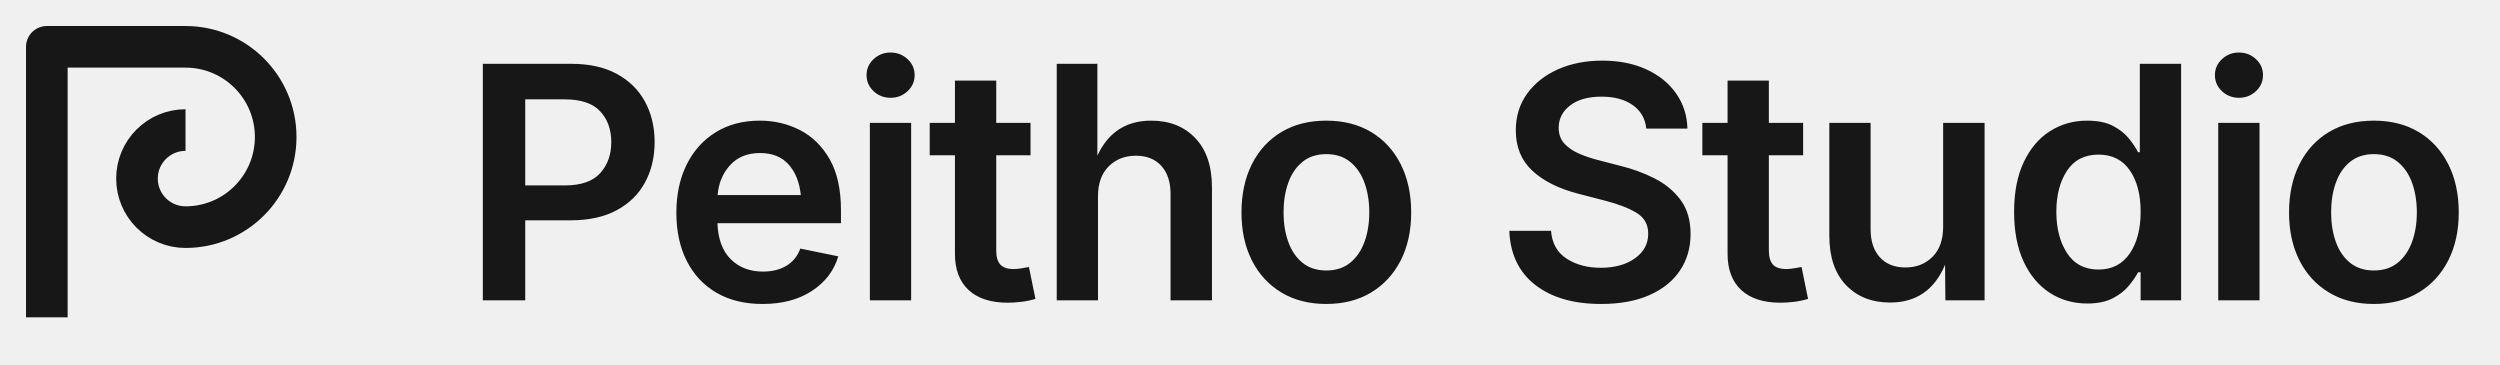
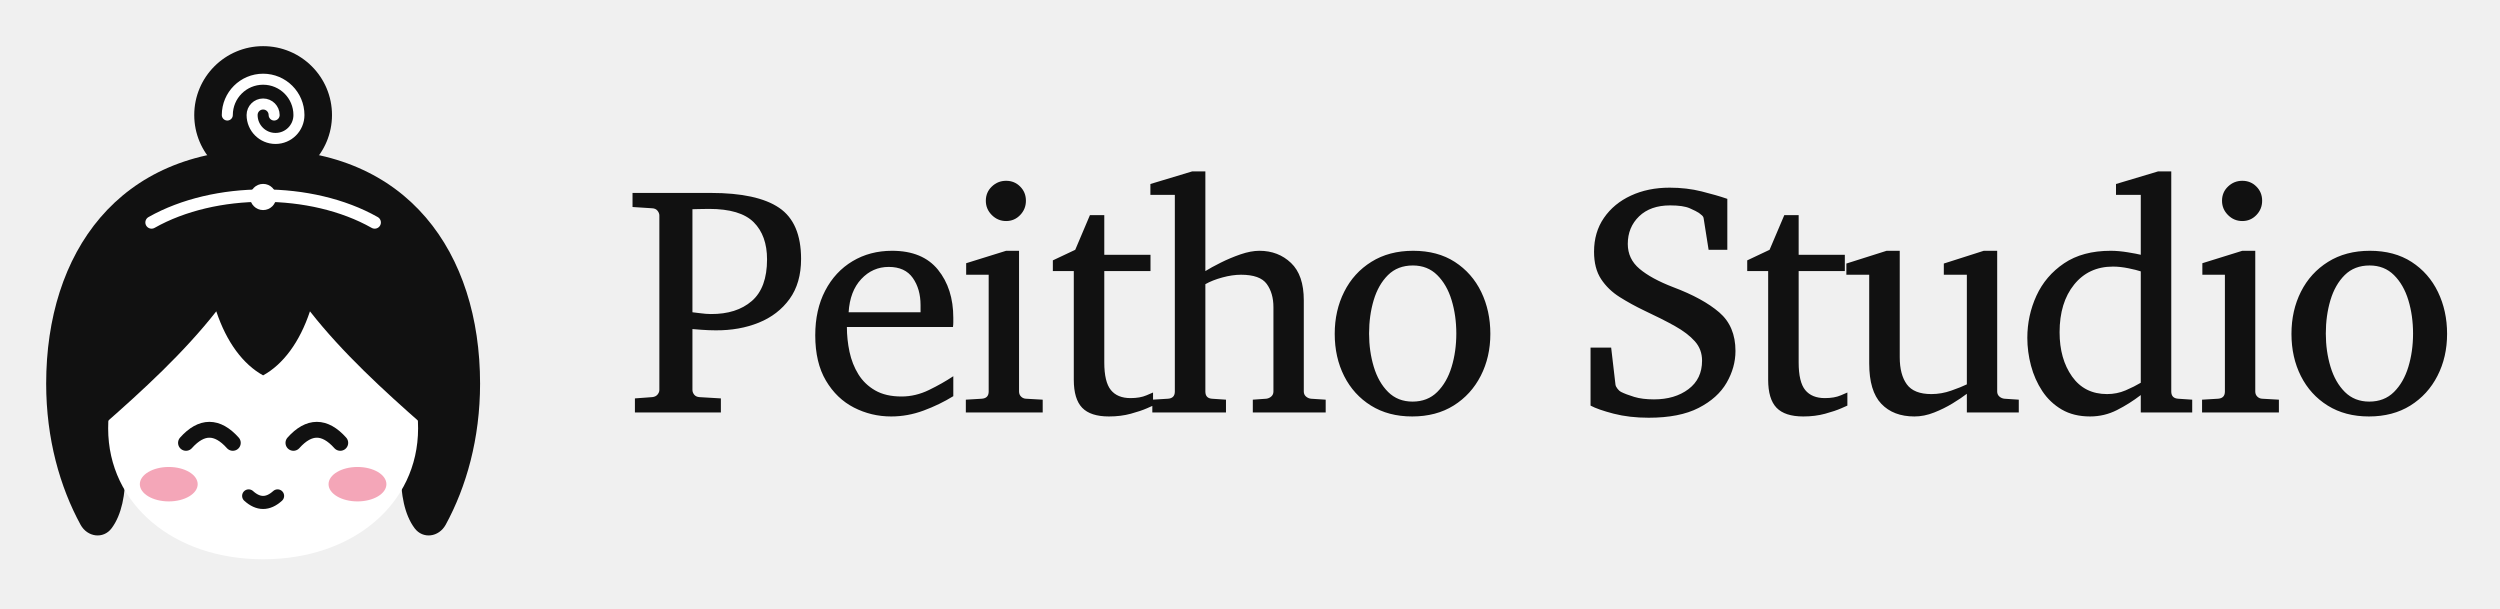
- <svg xmlns="http://www.w3.org/2000/svg" viewBox="0 0 769 112" role="img" aria-labelledby="t d">
-   <g transform="translate(-19.73 -13.33) scale(2.1333)">
-     <path d="M16 52V13h20a13 13 0 0 1 0 26a7 7 0 0 1 0-14" fill="none" stroke="#171717" stroke-width="6" stroke-linejoin="round" />
+ <svg xmlns="http://www.w3.org/2000/svg" viewBox="0 0 764 186" width="764" height="186" role="img">
+   <g transform="translate(-24.83 -0.63) scale(2.1048)">
+     <circle cx="50" cy="17" r="10" fill="#111111" />
+     <path d="M50 22C29 22 18.5 37 18.5 56C18.5 64 20.5 71 23.5 76.5C24.5 78.3 26.8 78.6 28 77C29.5 75 30 72 30 69L70 69C70 72 70.5 75 72 77C73.2 78.6 75.5 78.3 76.5 76.5C79.5 71 81.5 64 81.5 56C81.5 37 71 22 50 22Z" fill="#111111" />
+     <path d="M50 42C35 42 27.5 52 27.5 62.5C27.5 73.5 37 81.5 50 81.5C63 81.5 72.5 73.5 72.5 62.5C72.5 52 65 42 50 42Z" fill="#ffffff" />
+     <path d="M26.8 62C26.8 46.5 37 35.5 50 35.5C63 35.5 73.2 46.5 73.2 62C67.5 57 61.5 51.5 56.8 45.5C55.3 50 52.9 53.2 50 54.8C47.1 53.2 44.7 50 43.2 45.5C38.5 51.5 32.5 57 26.8 62Z" fill="#111111" />
+     <path d="M51.6 17a1.6 1.6 0 1 0-3.2 0a3.4 3.4 0 1 0 6.8 0a5.2 5.2 0 1 0-10.4 0" fill="none" stroke="#ffffff" stroke-width="1.6" stroke-linecap="round" />
+     <path d="M33.8 32.6C43 27.4 57 27.4 66.2 32.6" fill="none" stroke="#ffffff" stroke-width="1.8" stroke-linecap="round" />
+     <circle cx="50" cy="28.9" r="1.9" fill="#ffffff" />
+     <path d="M38.8 64.6q3.4-3.8 6.8 0M54.4 64.6q3.4-3.8 6.8 0" fill="none" stroke="#111111" stroke-width="2.3" stroke-linecap="round" />
+     <path d="M32.1 70.6a4.2 2.5 0 1 0 8.4 0a4.2 2.5 0 1 0 -8.4 0ZM59.5 70.6a4.2 2.5 0 1 0 8.4 0a4.2 2.5 0 1 0 -8.4 0Z" fill="#F4A6B8" />
+     <path d="M47.9 72.3q2.1 1.9 4.2 0" fill="none" stroke="#111111" stroke-width="1.9" stroke-linecap="round" />
  </g>
-   <path transform="translate(141.20 92.38)" fill="#171717" d="M20.36 0L7.32 0L7.32-72.75L34.52-72.75Q42.87-72.75 48.58-69.63Q54.30-66.50 57.23-61.06Q60.16-55.62 60.16-48.68L60.16-48.68Q60.16-41.70 57.20-36.25Q54.25-30.81 48.49-27.71Q42.72-24.61 34.33-24.61L34.33-24.61L20.36-24.61L20.36 0ZM20.36-61.82L20.36-35.35L32.62-35.35Q39.99-35.35 43.41-39.11Q46.83-42.87 46.83-48.68L46.83-48.68Q46.83-54.49 43.41-58.15Q39.99-61.82 32.52-61.82L32.52-61.82L20.36-61.82Z M93.36 1.12L93.36 1.12Q85.11 1.12 79.18-2.34Q73.24-5.81 70.05-12.11Q66.85-18.41 66.85-26.95L66.85-26.95Q66.85-35.35 70.00-41.72Q73.15-48.10 78.93-51.68Q84.72-55.27 92.53-55.27L92.53-55.27Q99.17-55.27 104.86-52.37Q110.55-49.46 114.02-43.38Q117.48-37.30 117.48-27.73L117.48-27.73L117.48-23.73L79.49-23.73Q79.74-16.46 83.57-12.65Q87.40-8.84 93.51-8.84L93.51-8.84Q97.71-8.84 100.71-10.64Q103.71-12.45 104.98-15.92L104.98-15.92L116.65-13.53Q114.70-6.93 108.57-2.91Q102.44 1.12 93.36 1.12ZM79.54-32.37L79.54-32.37L105.13-32.37Q104.54-38.23 101.39-41.77Q98.24-45.31 92.58-45.31L92.58-45.31Q86.77-45.31 83.38-41.58Q79.98-37.84 79.54-32.37Z M139.07 0L126.37 0L126.37-54.59L139.07-54.59L139.07 0ZM132.72-62.30L132.72-62.30Q129.69-62.30 127.52-64.33Q125.35-66.36 125.35-69.29L125.35-69.29Q125.35-72.17 127.52-74.19Q129.69-76.22 132.72-76.22L132.72-76.22Q135.79-76.22 137.97-74.19Q140.14-72.17 140.14-69.29L140.14-69.29Q140.14-66.36 137.97-64.33Q135.79-62.30 132.72-62.30Z M165.24-54.59L175.79-54.59L175.79-44.63L165.24-44.63L165.24-15.38Q165.24-12.40 166.49-11.01Q167.73-9.62 170.66-9.62L170.66-9.62Q171.54-9.62 172.96-9.84Q174.37-10.06 175.30-10.25L175.30-10.25L177.30-0.44Q175.20 0.20 173.00 0.46Q170.81 0.73 168.80 0.73L168.80 0.73Q160.94 0.73 156.74-3.17Q152.54-7.08 152.54-14.31L152.54-14.31L152.54-44.63L144.78-44.63L144.78-54.59L152.54-54.59L152.54-67.58L165.24-67.58L165.24-54.59Z M196.54-31.98L196.54-31.98L196.54 0L183.85 0L183.85-72.75L196.35-72.75L196.35-44.48Q201.33-55.27 212.90-55.27L212.90-55.27Q221.35-55.27 226.47-49.90Q231.60-44.53 231.60-34.72L231.60-34.72L231.60 0L218.86 0L218.86-32.76Q218.86-38.23 216.02-41.36Q213.19-44.48 208.21-44.48L208.21-44.48Q203.13-44.48 199.84-41.21Q196.54-37.94 196.54-31.98Z M266.76 1.12L266.76 1.12Q258.80 1.12 252.94-2.42Q247.08-5.96 243.88-12.28Q240.68-18.60 240.68-27.00L240.68-27.00Q240.68-35.50 243.88-41.87Q247.08-48.24 252.94-51.76Q258.80-55.27 266.76-55.27L266.76-55.27Q274.72-55.27 280.58-51.76Q286.44-48.24 289.66-41.87Q292.88-35.50 292.88-27.00L292.88-27.00Q292.88-18.60 289.66-12.28Q286.44-5.96 280.58-2.42Q274.72 1.12 266.76 1.12ZM266.76-9.18L266.76-9.18Q271.20-9.18 274.13-11.57Q277.06-13.96 278.53-18.02Q279.99-22.07 279.99-27.05L279.99-27.05Q279.99-32.08 278.53-36.13Q277.06-40.19 274.13-42.58Q271.20-44.97 266.76-44.97L266.76-44.97Q262.36-44.97 259.43-42.58Q256.50-40.19 255.06-36.13Q253.62-32.08 253.62-27.05L253.62-27.05Q253.62-22.07 255.06-18.02Q256.50-13.96 259.43-11.57Q262.36-9.18 266.76-9.18Z  M351.28 1.12L351.28 1.12Q338.59 1.12 331.04-4.74Q323.50-10.60 323.06-21.39L323.06-21.39L335.90-21.39Q336.34-15.63 340.69-12.82Q345.03-10.01 351.19-10.01L351.19-10.01Q357.63-10.01 361.71-12.92Q365.79-15.82 365.79-20.51L365.79-20.51Q365.79-24.76 362.17-26.93Q358.56-29.10 352.65-30.62L352.65-30.62L344.40-32.76Q335.27-35.11 330.17-39.84Q325.06-44.58 325.06-52.29L325.06-52.29Q325.06-58.74 328.53-63.55Q332.00-68.36 338.00-71.04Q344.01-73.73 351.63-73.73L351.63-73.73Q359.39-73.73 365.22-71.04Q371.06-68.36 374.38-63.62Q377.70-58.89 377.85-52.83L377.85-52.83L365.20-52.83Q364.71-57.47 361.02-60.06Q357.34-62.65 351.43-62.65L351.43-62.65Q345.28-62.65 341.76-59.94Q338.25-57.23 338.25-53.08L338.25-53.08Q338.25-50 340.13-48.07Q342.01-46.14 344.86-44.97Q347.72-43.80 350.65-43.07L350.65-43.07L357.44-41.31Q362.81-39.99 367.71-37.52Q372.62-35.06 375.72-30.91Q378.82-26.76 378.82-20.41L378.82-20.41Q378.82-14.01 375.55-9.16Q372.28-4.30 366.13-1.59Q359.97 1.12 351.28 1.12Z M402.90-54.59L413.44-54.59L413.44-44.63L402.90-44.63L402.90-15.38Q402.90-12.40 404.14-11.01Q405.39-9.62 408.32-9.62L408.32-9.62Q409.20-9.62 410.61-9.84Q412.03-10.06 412.96-10.25L412.96-10.25L414.96-0.44Q412.86 0.20 410.66 0.46Q408.46 0.73 406.46 0.73L406.46 0.73Q398.60 0.73 394.40-3.17Q390.20-7.08 390.20-14.31L390.20-14.31L390.20-44.63L382.44-44.63L382.44-54.59L390.20-54.59L390.20-67.58L402.90-67.58L402.90-54.59Z M440.20 0.68L440.20 0.68Q431.76 0.68 426.63-4.69Q421.50-10.06 421.50-19.87L421.50-19.87L421.50-54.59L434.20-54.59L434.20-21.83Q434.20-16.36 437.05-13.23Q439.91-10.11 444.89-10.11L444.89-10.11Q449.97-10.11 453.24-13.38Q456.51-16.65 456.51-22.61L456.51-22.61L456.51-54.59L469.26-54.59L469.26 0L457.20 0L457.10-10.94Q452.21 0.68 440.20 0.68Z M500.85 0.98L500.85 0.98Q494.40 0.98 489.30-2.32Q484.20-5.62 481.27-11.91Q478.34-18.21 478.34-27.20L478.34-27.20Q478.34-36.28 481.32-42.55Q484.30-48.83 489.40-52.05Q494.50-55.27 500.80-55.27L500.80-55.27Q505.68-55.27 508.78-53.64Q511.88-52.00 513.69-49.73Q515.50-47.46 516.47-45.56L516.47-45.56L517.01-45.56L517.01-72.75L529.71-72.75L529.71 0L517.26 0L517.26-8.64L516.47-8.64Q515.45-6.69 513.59-4.44Q511.74-2.20 508.64-0.61Q505.54 0.98 500.85 0.98ZM504.32-9.47L504.32-9.47Q510.52-9.47 513.89-14.38Q517.26-19.29 517.26-27.25L517.26-27.25Q517.26-35.21 513.91-40.01Q510.57-44.82 504.32-44.82L504.32-44.82Q497.87-44.82 494.60-39.84Q491.33-34.86 491.33-27.25L491.33-27.25Q491.33-19.58 494.62-14.53Q497.92-9.47 504.32-9.47Z M553.83 0L541.13 0L541.13-54.59L553.83-54.59L553.83 0ZM547.48-62.30L547.48-62.30Q544.46-62.30 542.28-64.33Q540.11-66.36 540.11-69.29L540.11-69.29Q540.11-72.17 542.28-74.19Q544.46-76.22 547.48-76.22L547.48-76.22Q550.56-76.22 552.73-74.19Q554.90-72.17 554.90-69.29L554.90-69.29Q554.90-66.36 552.73-64.33Q550.56-62.30 547.48-62.30Z M588.99 1.12L588.99 1.12Q581.03 1.12 575.17-2.42Q569.31-5.96 566.11-12.28Q562.91-18.60 562.91-27.00L562.91-27.00Q562.91-35.50 566.11-41.87Q569.31-48.24 575.17-51.76Q581.03-55.27 588.99-55.27L588.99-55.27Q596.95-55.27 602.81-51.76Q608.67-48.24 611.89-41.87Q615.11-35.50 615.11-27.00L615.11-27.00Q615.11-18.60 611.89-12.28Q608.67-5.96 602.81-2.42Q596.95 1.12 588.99 1.12ZM588.99-9.18L588.99-9.18Q593.43-9.18 596.36-11.57Q599.29-13.96 600.76-18.02Q602.22-22.07 602.22-27.05L602.22-27.05Q602.22-32.08 600.76-36.13Q599.29-40.19 596.36-42.58Q593.43-44.97 588.99-44.97L588.99-44.97Q584.59-44.97 581.66-42.58Q578.73-40.19 577.29-36.13Q575.85-32.08 575.85-27.05L575.85-27.05Q575.85-22.07 577.29-18.02Q578.73-13.96 581.66-11.57Q584.59-9.18 588.99-9.18Z" />
+   <path transform="translate(190.81 126.05)" fill="#111111" d="M54.00-46.92L54.00-46.92Q54.00-39.55 50.49-34.69Q46.97-29.83 41.06-27.44Q35.16-25.05 27.88-25.10L27.88-25.10Q25.93-25.10 23.56-25.27Q21.19-25.44 20.80-25.49L20.80-25.49L20.80-6.88Q20.80-6.15 21.31-5.47Q21.83-4.79 22.90-4.69L22.90-4.69L29.49-4.30L29.49 0L3.22 0L3.22-4.30L8.50-4.69Q9.57-4.79 10.13-5.47Q10.69-6.15 10.69-6.88L10.69-6.88L10.69-60.21Q10.69-60.94 10.13-61.65Q9.57-62.35 8.50-62.40L8.50-62.40L2.49-62.79L2.49-67.09L26.42-67.09Q40.58-67.09 47.29-62.55Q54.00-58.01 54.00-46.92ZM43.60-46.78L43.60-46.78Q43.60-54.05 39.53-58.13Q35.45-62.21 25.88-62.21L25.88-62.21Q24.51-62.21 22.66-62.16Q20.80-62.11 20.80-62.11L20.80-62.11L20.80-30.62Q21.04-30.62 23.02-30.35Q25-30.08 26.42-30.08L26.42-30.08Q34.28-30.03 38.94-34.06Q43.60-38.09 43.60-46.78ZM100.52-11.08L100.52-4.98Q96.32-2.39 91.46-0.59Q86.60 1.22 81.52 1.22L81.52 1.22Q75.47 1.22 70.17-1.49Q64.87-4.20 61.60-9.72Q58.33-15.23 58.33-23.58L58.33-23.58Q58.33-31.40 61.36-37.21Q64.38-43.02 69.71-46.22Q75.03-49.41 81.81-49.41L81.81-49.41Q91.14-49.41 95.83-43.63Q100.52-37.84 100.52-28.91L100.52-28.91Q100.52-28.42 100.52-27.61Q100.52-26.81 100.42-26.12L100.42-26.12L68.00-26.12Q68.00-22.31 68.80-18.53Q69.61-14.75 71.51-11.67Q73.42-8.59 76.64-6.74Q79.86-4.88 84.70-4.88L84.70-4.88Q88.99-4.88 93.07-6.86Q97.15-8.84 100.52-11.08L100.52-11.08ZM68.53-30.62L90.51-30.62L90.51-32.81Q90.51-37.74 88.14-41.11Q85.77-44.48 80.79-44.48L80.79-44.48Q75.86-44.48 72.39-40.77Q68.92-37.06 68.53-30.62L68.53-30.62ZM122.71-64.70L122.71-64.70Q122.71-62.16 120.95-60.33Q119.20-58.50 116.66-58.50L116.66-58.50Q114.12-58.50 112.29-60.33Q110.46-62.16 110.46-64.70L110.46-64.70Q110.46-67.29 112.29-69.04Q114.12-70.80 116.66-70.80L116.66-70.80Q119.20-70.80 120.95-69.04Q122.71-67.29 122.71-64.70ZM127.84-3.91L127.84 0L104.35 0L104.35-3.91L109.23-4.20Q111.33-4.35 111.33-6.40L111.33-6.40L111.33-42.09L104.45-42.09L104.45-45.61L116.66-49.41L120.61-49.41L120.61-6.40Q120.61-5.47 121.22-4.86Q121.83-4.25 122.71-4.20L122.71-4.20L127.84-3.91ZM161.56-6.10L161.56-2.10Q161.56-2.10 159.68-1.27Q157.80-0.44 154.75 0.39Q151.69 1.22 148.08 1.22L148.08 1.22Q142.46 1.22 139.90-1.44Q137.34-4.10 137.34-10.01L137.34-10.01L137.34-43.21L130.94-43.21L130.94-46.48L137.78-49.71L142.27-60.30L146.66-60.30L146.66-48.19L160.78-48.19L160.78-43.21L146.66-43.21L146.66-15.28Q146.66-9.33 148.67-6.86Q150.67-4.39 154.67-4.39L154.67-4.39Q157.60-4.39 159.58-5.25Q161.56-6.10 161.56-6.10L161.56-6.10ZM214.32-3.91L214.32 0L192.05 0L192.05-3.91L196.15-4.20Q197.03-4.30 197.69-4.88Q198.35-5.47 198.35-6.40L198.35-6.40L198.35-32.18Q198.35-36.47 196.30-39.28Q194.25-42.09 188.44-42.09L188.44-42.09Q185.80-42.09 182.75-41.26Q179.70-40.43 177.55-39.21L177.55-39.21L177.55-6.40Q177.55-4.35 179.55-4.20L179.55-4.20L183.85-3.91L183.85 0L161.34 0L161.34-3.91L166.13-4.20Q168.22-4.35 168.22-6.40L168.22-6.40L168.22-66.50L160.75-66.50L160.75-69.82L173.55-73.68L177.55-73.68L177.55-43.21Q179.36-44.34 182.24-45.78Q185.12-47.22 188.29-48.32Q191.47-49.41 194.05-49.41L194.05-49.41Q199.82-49.41 203.72-45.70Q207.63-41.99 207.63-34.28L207.63-34.28L207.63-6.40Q207.63-5.47 208.29-4.88Q208.95-4.30 209.83-4.20L209.83-4.20L214.32-3.91ZM264.64-24.02L264.64-24.02Q264.64-16.94 261.71-11.21Q258.78-5.47 253.43-2.12Q248.09 1.22 240.76 1.22L240.76 1.22Q233.49 1.22 228.16-2.10Q222.84-5.42 219.96-11.13Q217.08-16.85 217.08-24.02L217.08-24.02Q217.08-31.15 219.99-36.91Q222.89-42.68 228.29-46.04Q233.68-49.41 241.05-49.41L241.05-49.41Q248.53-49.41 253.80-46.00Q259.07-42.58 261.86-36.82Q264.64-31.05 264.64-24.02ZM254.24-24.12L254.24-24.12Q254.24-29.59 252.80-34.33Q251.36-39.06 248.40-41.99Q245.45-44.92 240.96-44.92L240.96-44.92Q236.32-44.92 233.36-41.99Q230.41-39.06 228.99-34.33Q227.58-29.59 227.58-24.12L227.58-24.12Q227.58-18.70 229.02-13.94Q230.46-9.18 233.41-6.25Q236.37-3.32 240.86-3.32L240.86-3.32Q245.45-3.32 248.40-6.25Q251.36-9.18 252.80-13.92Q254.24-18.65 254.24-24.12ZM339.55-18.80L339.55-18.80Q339.55-13.77 336.84-9.08Q334.13-4.39 328.29-1.39Q322.46 1.61 313.03 1.61L313.03 1.61Q307.13 1.61 302.32 0.37Q297.51-0.88 295.26-2.10L295.26-2.10L295.26-19.82L301.56-19.82L302.88-8.50Q302.97-7.91 303.51-7.23Q304.05-6.54 304.54-6.30L304.54-6.30Q306.10-5.52 308.59-4.76Q311.08-4.00 314.64-4.00L314.64-4.00Q321.04-4.00 325.19-7.13Q329.34-10.25 329.34-15.82L329.34-15.82Q329.34-19.29 327.14-21.75Q324.95-24.22 321.02-26.42Q317.09-28.61 311.76-31.10L311.76-31.10Q307.66-33.06 304.15-35.28Q300.63-37.50 298.48-40.77Q296.33-44.04 296.33-49.12L296.33-49.12Q296.33-55.08 299.36-59.47Q302.39-63.87 307.61-66.28Q312.84-68.70 319.43-68.70L319.43-68.70Q324.65-68.70 329.22-67.55Q333.79-66.41 337.06-65.28L337.06-65.28L337.06-49.71L331.34-49.71L329.83-59.28Q329.78-59.81 329.29-60.25Q328.80-60.69 328.37-60.99L328.37-60.99Q327.58-61.52 325.58-62.40Q323.58-63.28 319.58-63.28L319.58-63.28Q313.57-63.28 310.10-59.94Q306.64-56.59 306.64-51.51L306.64-51.51Q306.64-46.92 310.23-43.90Q313.81-40.87 320.55-38.28L320.55-38.28Q329.63-34.86 334.59-30.59Q339.55-26.32 339.55-18.80ZM373.75-6.10L373.75-2.10Q373.75-2.10 371.87-1.27Q369.99-0.44 366.94 0.39Q363.89 1.22 360.28 1.22L360.28 1.22Q354.66 1.22 352.10-1.44Q349.54-4.10 349.54-10.01L349.54-10.01L349.54-43.21L343.14-43.21L343.14-46.48L349.97-49.71L354.47-60.30L358.86-60.30L358.86-48.19L372.97-48.19L372.97-43.21L358.86-43.21L358.86-15.28Q358.86-9.33 360.86-6.86Q362.87-4.39 366.87-4.39L366.87-4.39Q369.80-4.39 371.78-5.25Q373.75-6.10 373.75-6.10L373.75-6.10ZM426.13-3.91L426.13 0L410.26 0L410.26-5.71Q408.55-4.39 405.91-2.78Q403.27-1.17 400.25 0.02Q397.22 1.22 394.24 1.22L394.24 1.22Q387.79 1.22 384.11-2.66Q380.42-6.54 380.42-14.99L380.42-14.99L380.42-42.09L373.44-42.09L373.44-45.51L385.74-49.41L389.75-49.41L389.75-16.89Q389.75-11.57 391.92-8.59Q394.09-5.62 399.42-5.62L399.42-5.62Q402.49-5.62 405.47-6.67Q408.45-7.71 410.26-8.59L410.26-8.59L410.26-42.09L403.22-42.09L403.22-45.51L415.43-49.41L419.53-49.41L419.53-6.40Q419.53-5.47 420.19-4.88Q420.85-4.30 421.73-4.20L421.73-4.20L426.13-3.91ZM479.13-3.91L479.13 0L463.41 0L463.41-5.32Q459.99-2.69 456.13-0.73Q452.28 1.22 447.93 1.22L447.93 1.22Q442.90 1.22 439.26-0.90Q435.63-3.03 433.31-6.54Q430.99-10.06 429.86-14.31Q428.74-18.55 428.74-22.80L428.74-22.80Q428.74-29.59 431.52-35.67Q434.31-41.75 439.97-45.58Q445.63-49.41 454.23-49.41L454.23-49.41Q456.62-49.41 459.43-48.95Q462.24-48.49 463.41-48.19L463.41-48.19L463.41-66.50L455.84-66.50L455.84-69.82L468.73-73.68L472.73-73.68L472.73-6.40Q472.73-4.35 474.83-4.20L474.83-4.20L479.13-3.91ZM463.41-9.08L463.41-9.08L463.41-43.12Q462.14-43.55 459.62-44.07Q457.11-44.58 454.91-44.58L454.91-44.58Q447.49-44.58 443.05-39.09Q438.60-33.59 438.60-24.51L438.60-24.51Q438.60-16.36 442.41-10.99Q446.22-5.62 453.11-5.62L453.11-5.62Q456.13-5.62 458.79-6.76Q461.46-7.91 463.41-9.08ZM500.50-64.70L500.50-64.70Q500.50-62.16 498.74-60.33Q496.98-58.50 494.44-58.50L494.44-58.50Q491.90-58.50 490.07-60.33Q488.24-62.16 488.24-64.70L488.24-64.70Q488.24-67.29 490.07-69.04Q491.90-70.80 494.44-70.80L494.44-70.80Q496.98-70.80 498.74-69.04Q500.50-67.29 500.50-64.70ZM505.62-3.91L505.62 0L482.14 0L482.14-3.91L487.02-4.20Q489.12-4.35 489.12-6.40L489.12-6.40L489.12-42.09L482.23-42.09L482.23-45.61L494.44-49.41L498.40-49.41L498.40-6.40Q498.40-5.47 499.01-4.86Q499.62-4.25 500.50-4.20L500.50-4.20L505.62-3.91ZM557.02-24.02L557.02-24.02Q557.02-16.94 554.09-11.21Q551.16-5.47 545.81-2.12Q540.46 1.22 533.14 1.22L533.14 1.22Q525.87 1.22 520.54-2.10Q515.22-5.42 512.34-11.13Q509.46-16.85 509.46-24.02L509.46-24.02Q509.46-31.15 512.36-36.91Q515.27-42.68 520.67-46.04Q526.06-49.41 533.43-49.41L533.43-49.41Q540.90-49.41 546.18-46.00Q551.45-42.58 554.23-36.82Q557.02-31.05 557.02-24.02ZM546.62-24.12L546.62-24.12Q546.62-29.59 545.18-34.33Q543.74-39.06 540.78-41.99Q537.83-44.92 533.34-44.92L533.34-44.92Q528.70-44.92 525.74-41.99Q522.79-39.06 521.37-34.33Q519.96-29.59 519.96-24.12L519.96-24.12Q519.96-18.70 521.40-13.94Q522.84-9.18 525.79-6.25Q528.75-3.32 533.24-3.32L533.24-3.32Q537.83-3.32 540.78-6.25Q543.74-9.18 545.18-13.92Q546.62-18.65 546.62-24.12Z" />
</svg>
